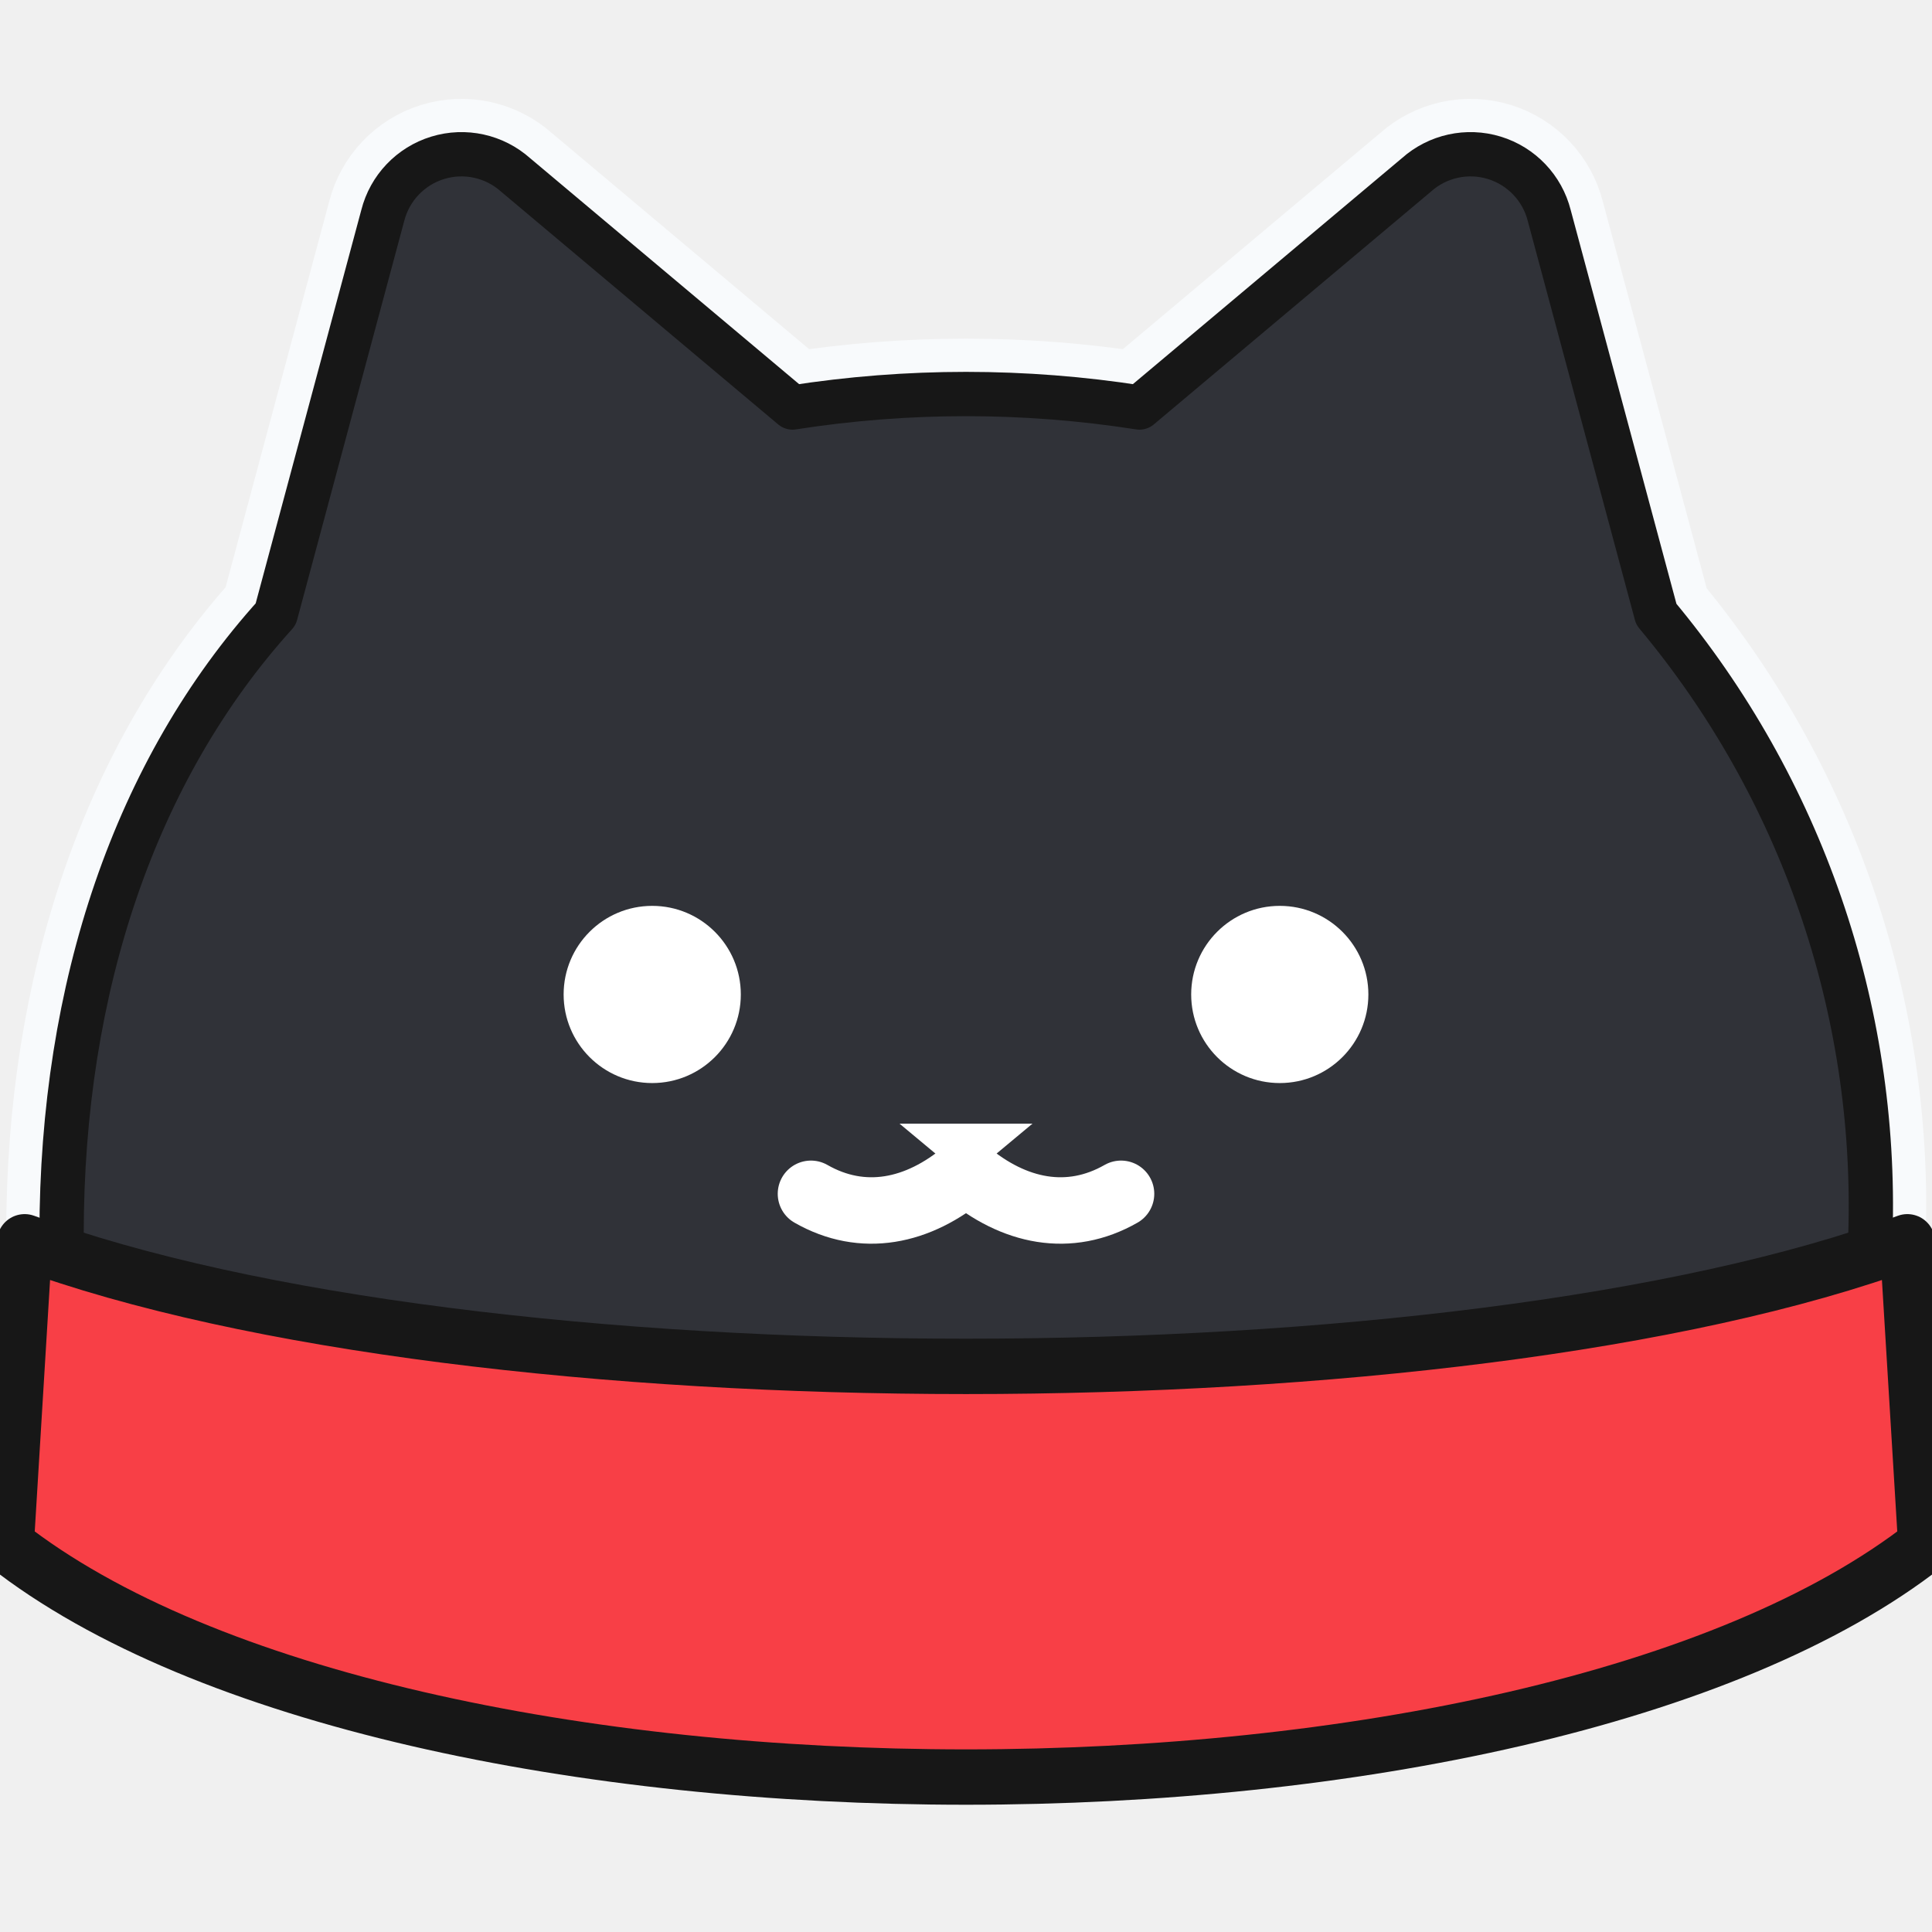
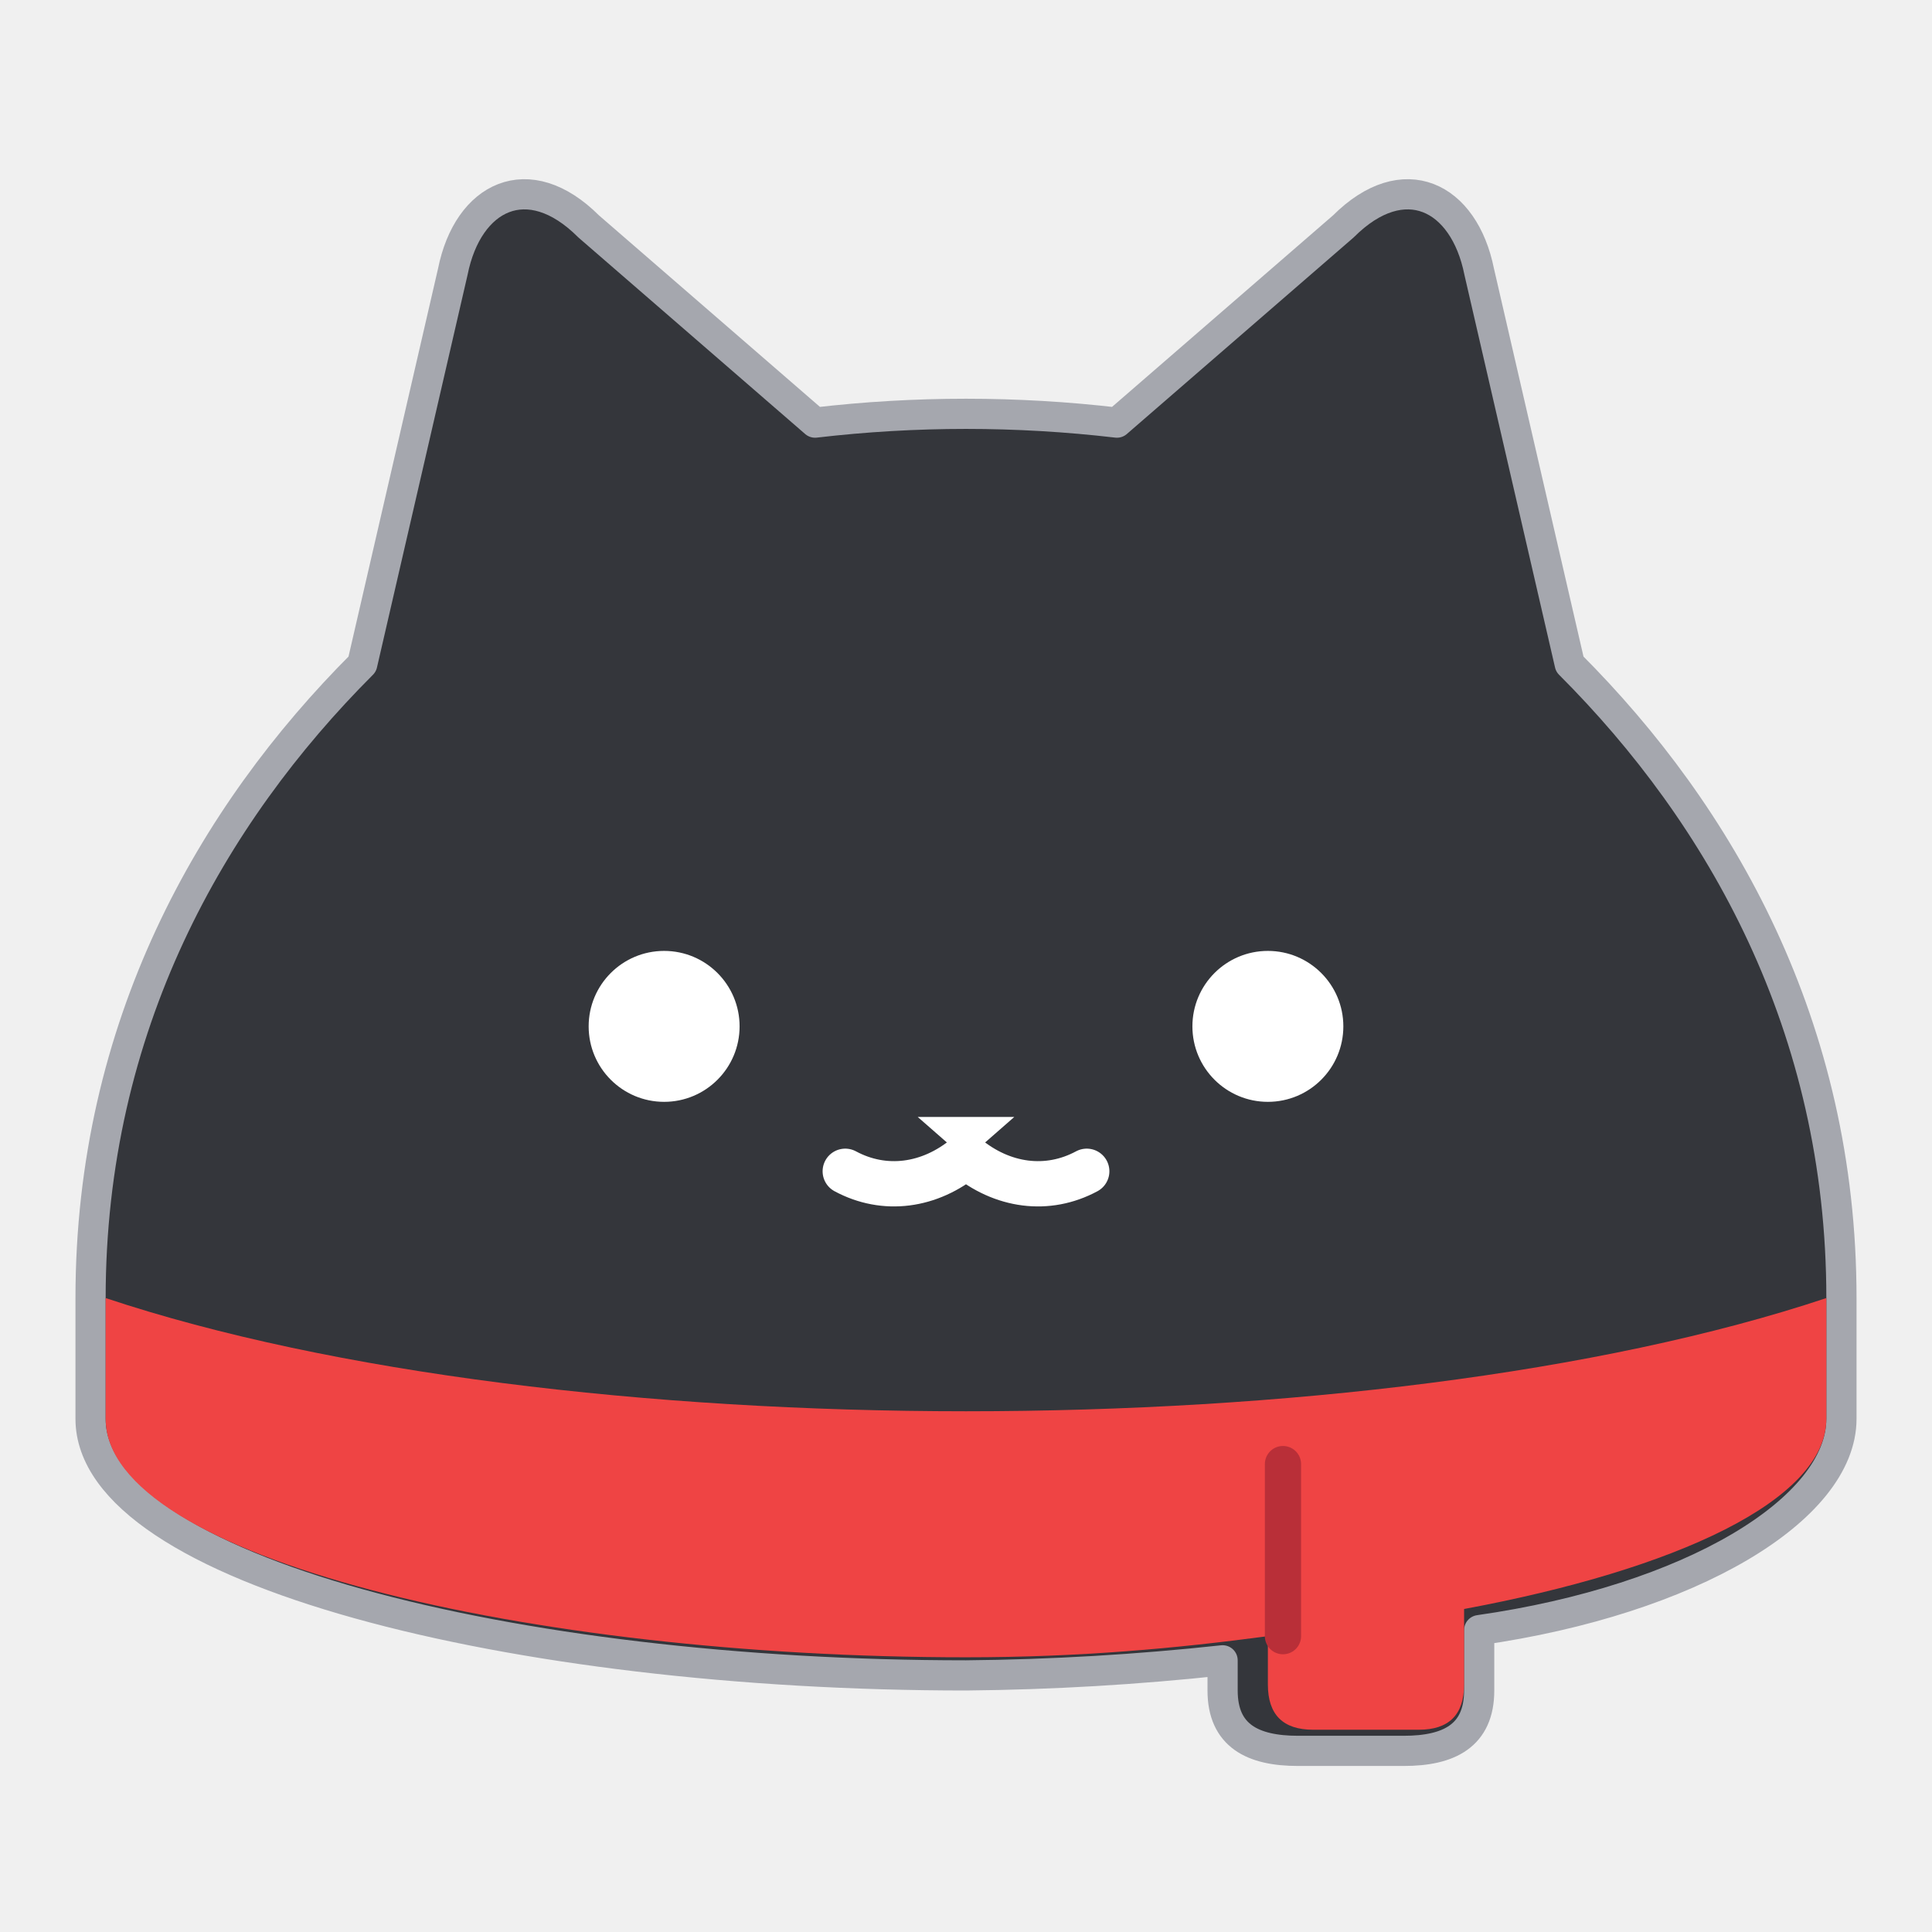
- <svg xmlns="http://www.w3.org/2000/svg" width="64" height="64" viewBox="4 4 56 56" role="img" aria-label="Sonder SAT cat head">
-   <g transform="translate(32 35.5) scale(1.07) translate(-32 -32)">
-     <path fill="#f8fafc" stroke="#f8fafc" stroke-linejoin="round" stroke-width="3" d="M7.5 36c0-6.7 2-12.6 5.8-16.8l2.9-10.8a2.2 2.2 0 0 1 3.6-1.1l7.5 6.3a30.4 30.4 0 0 1 9.4 0l7.5-6.3a2.2 2.2 0 0 1 3.6 1.1l2.9 10.8A25 25 0 0 1 56.5 36c0 7.4-10.1 11.4-24.5 11.4S7.5 43.4 7.5 36Z" />
-     <path fill="#303238" stroke="#171717" stroke-linejoin="round" stroke-width="1.2" d="M7.5 36c0-6.7 2-12.6 5.8-16.8l2.9-10.8a2.2 2.2 0 0 1 3.6-1.1l7.5 6.3a30.4 30.4 0 0 1 9.4 0l7.5-6.3a2.2 2.2 0 0 1 3.6 1.1l2.9 10.8A25 25 0 0 1 56.5 36c0 7.4-10.1 11.4-24.5 11.4S7.5 43.4 7.5 36Z" />
-     <circle cx="23.5" cy="29.5" r="2.4" fill="#fff" />
-     <circle cx="40.5" cy="29.5" r="2.4" fill="#fff" />
-     <path fill="#fff" d="m30.2 33 1.8 1.5 1.8-1.5Z" />
-     <path fill="none" stroke="#fff" stroke-linecap="round" stroke-width="1.8" d="M32 34.3c-1.3 1.1-2.8 1.4-4.2.6M32 34.3c1.3 1.1 2.8 1.4 4.2.6" />
-     <path fill="#f83f46" stroke="#171717" stroke-linejoin="round" stroke-width="1.5" d="M6.5 36.2c12.2 4.5 38.8 4.5 51 0l.5 8.2c-10.7 8.4-41.3 8.4-52 0l.5-8.2Z" />
-   </g>
+ <svg xmlns="http://www.w3.org/2000/svg" width="64" height="64" viewBox="0 0 64 64" role="img" aria-label="Sonder SAT cat head">
+   <path fill="#34363b" stroke="#a5a7ae" stroke-width="1" stroke-linejoin="round" d="M3 43c0-9 4-16 9-21l3-13c.5-2.5 2.5-3.5 4.5-1.5L27 14a43 43 0 0 1 10 0l7.5-6.5c2-2 4-1 4.5 1.5l3 13c5 5 9 12 9 21v4c0 3-5 6-12 7v2c0 1.5-1 2-2.5 2H43c-1.5 0-2.5-.5-2.5-2v-1a86 86 0 0 1-8.5.5C17 55.5 3 52 3 47Z" />
+   <path fill="#ef4444" d="M3.5 43c15 5 42 5 57 0v4c0 2.7-5 5-12 6.3v2.5c0 1-.5 1.5-1.5 1.5h-3.5c-1 0-1.5-.5-1.5-1.5v-1.6c-3 .4-6.2.7-10 .7-14.5 0-28.5-3.3-28.5-7.9Z" />
+   <path fill="none" stroke="#b92f38" stroke-width="1.2" stroke-linecap="round" d="M42.5 48.5v5.7" />
+   <circle cx="22" cy="34" r="2.5" fill="#fff" />
+   <circle cx="42" cy="34" r="2.5" fill="#fff" />
+   <path fill="#fff" d="m30.4 37 1.6 1.4 1.6-1.4Z" />
+   <path fill="none" stroke="#fff" stroke-width="1.5" stroke-linecap="round" d="M32 38.3c-1.2 1-2.7 1.2-4 .5m4-.5c1.2 1 2.7 1.2 4 .5" />
</svg>
